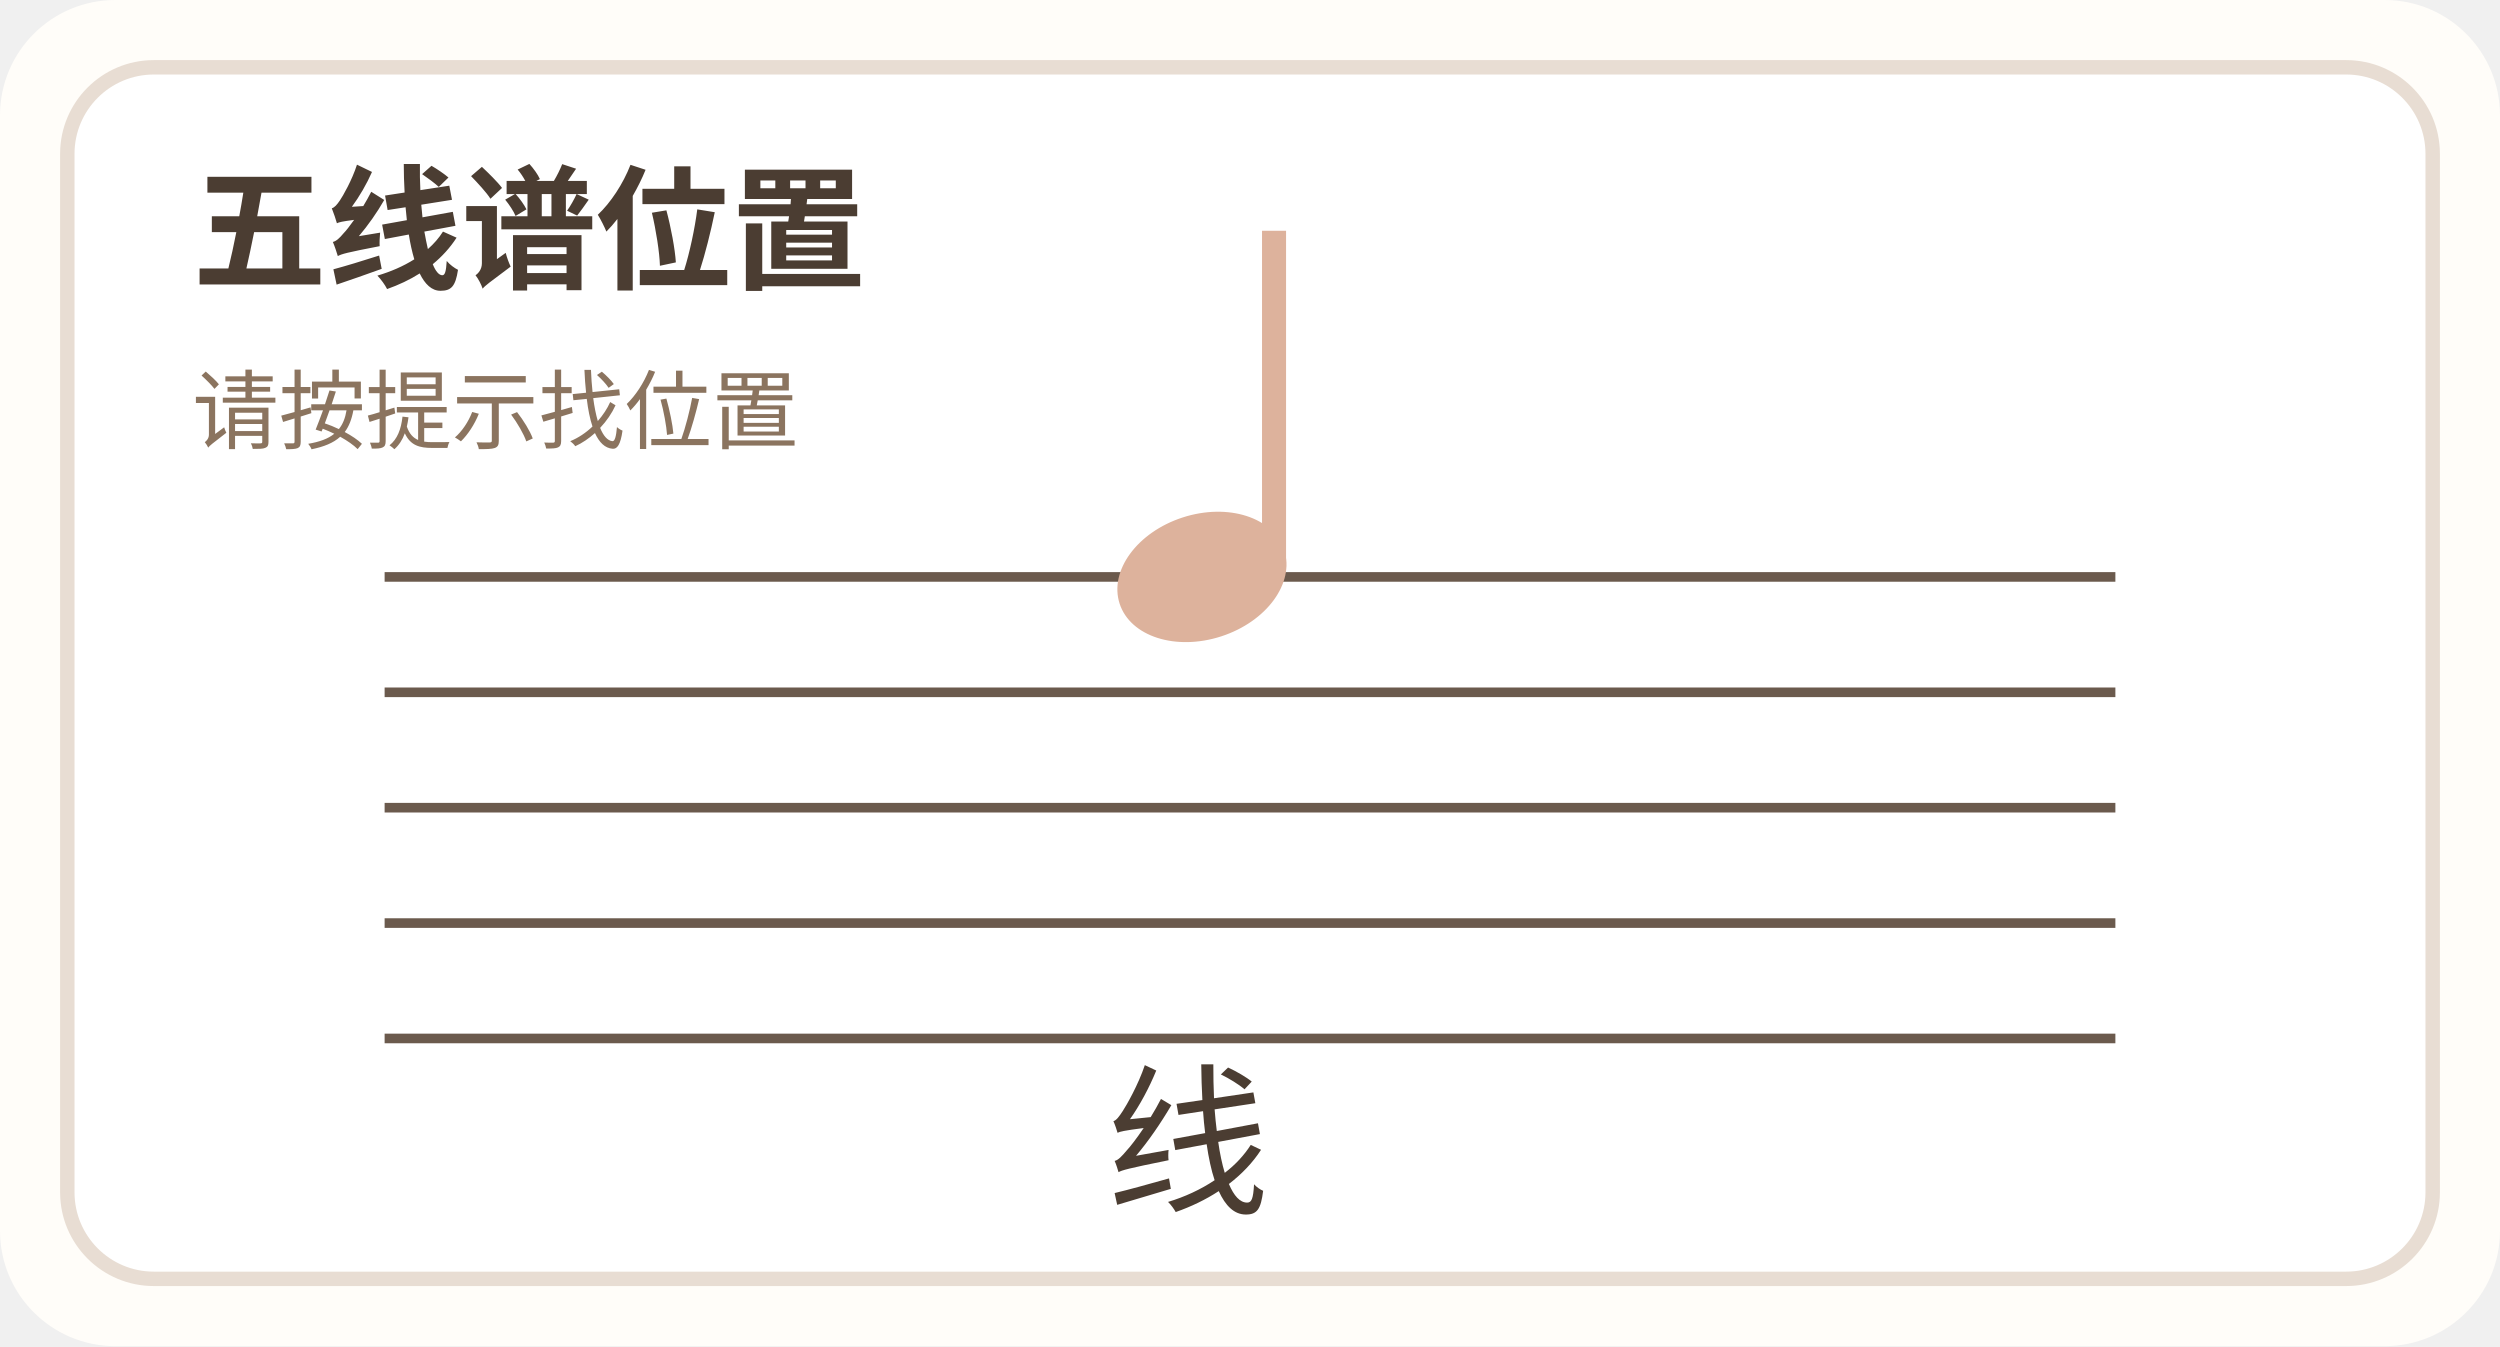
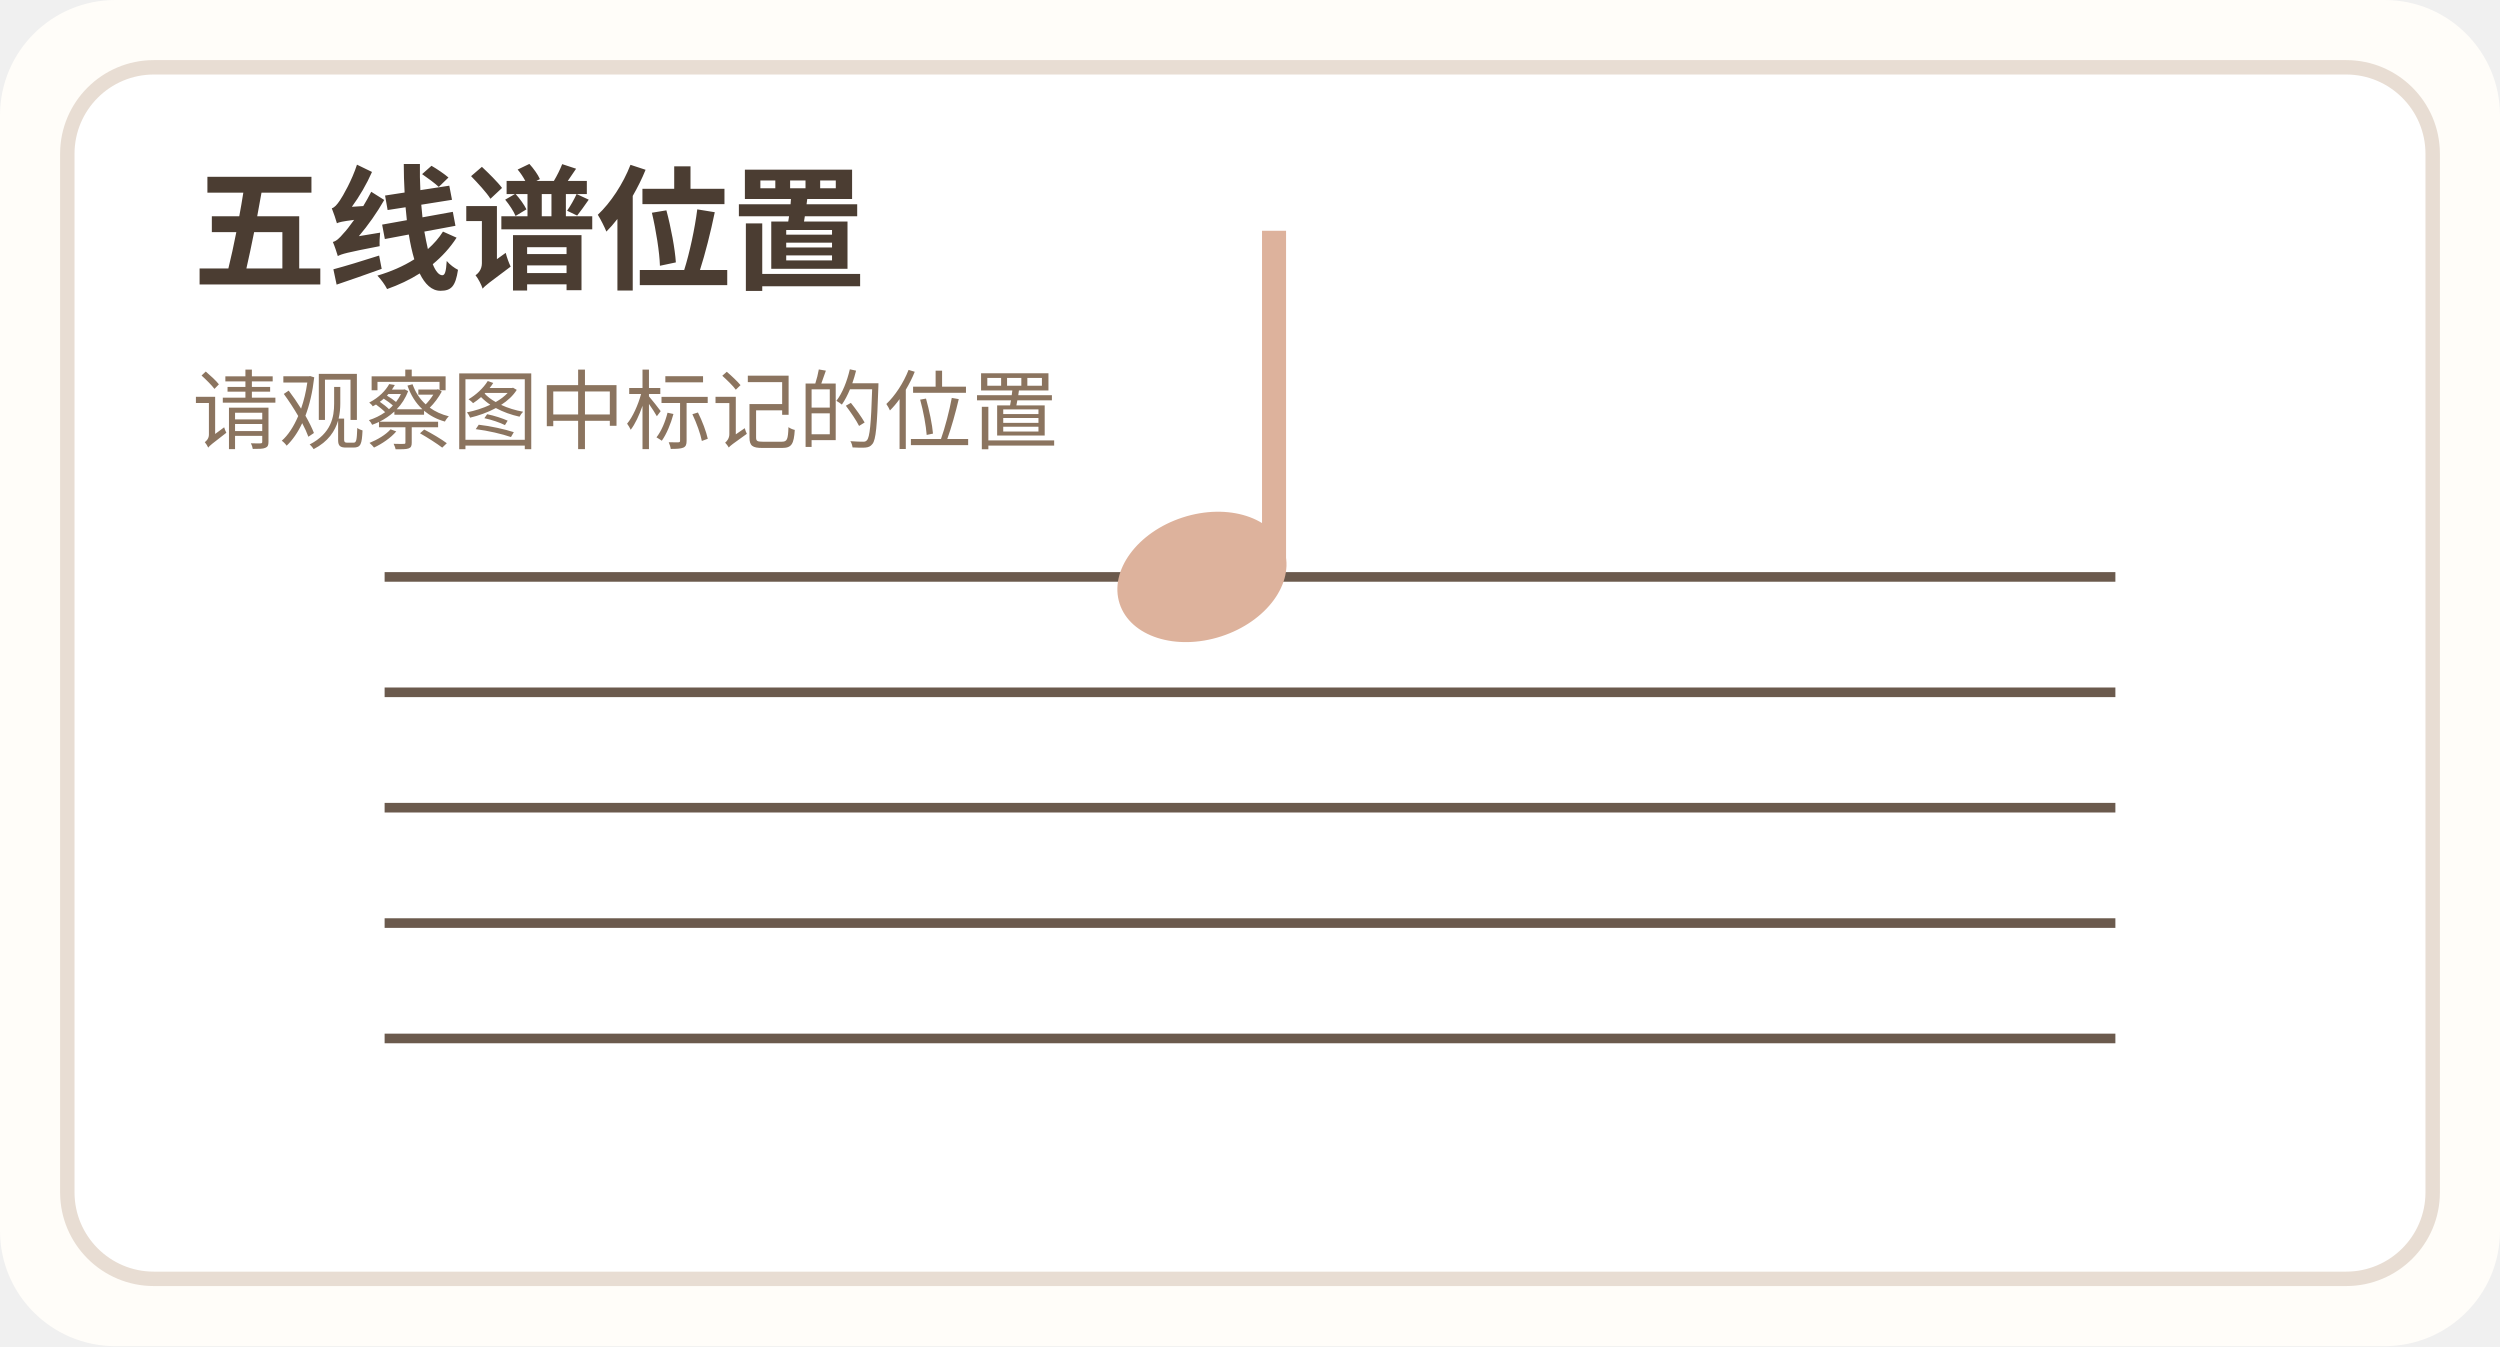
<svg xmlns="http://www.w3.org/2000/svg" width="520" height="280" viewBox="0 0 520 280">
  <rect width="100%" height="100%" rx="24" fill="#FFFDF9" />
  <rect x="14" y="14" width="492" height="252" rx="18" fill="#FFFFFF" stroke="#E8DDD3" stroke-width="3" />
  <text x="40" y="58" font-size="28" font-family="Arial, sans-serif" fill="#4B3D32" font-weight="700">五线谱位置</text>
-   <text x="40" y="92" font-size="18" font-family="Arial, sans-serif" fill="#8B745F">请按提示找位置</text>
+   <text x="40" y="92" font-size="18" font-family="Arial, sans-serif" fill="#8B745F">请观察图中标记的位置</text>
  <line x1="80" y1="120" x2="440" y2="120" stroke="#6B5A4D" stroke-width="2" />
  <line x1="80" y1="144" x2="440" y2="144" stroke="#6B5A4D" stroke-width="2" />
  <line x1="80" y1="168" x2="440" y2="168" stroke="#6B5A4D" stroke-width="2" />
  <line x1="80" y1="192" x2="440" y2="192" stroke="#6B5A4D" stroke-width="2" />
  <line x1="80" y1="216" x2="440" y2="216" stroke="#6B5A4D" stroke-width="2" />
  <ellipse cx="250" cy="120" rx="18" ry="13" fill="#DDB29C" transform="rotate(-18 250 120)" />
  <line x1="265" y1="118" x2="265" y2="48" stroke="#DDB29C" stroke-width="5" />
-   <text x="230" y="250" font-size="34" font-family="Arial" fill="#4B3D32">线</text>
</svg>
